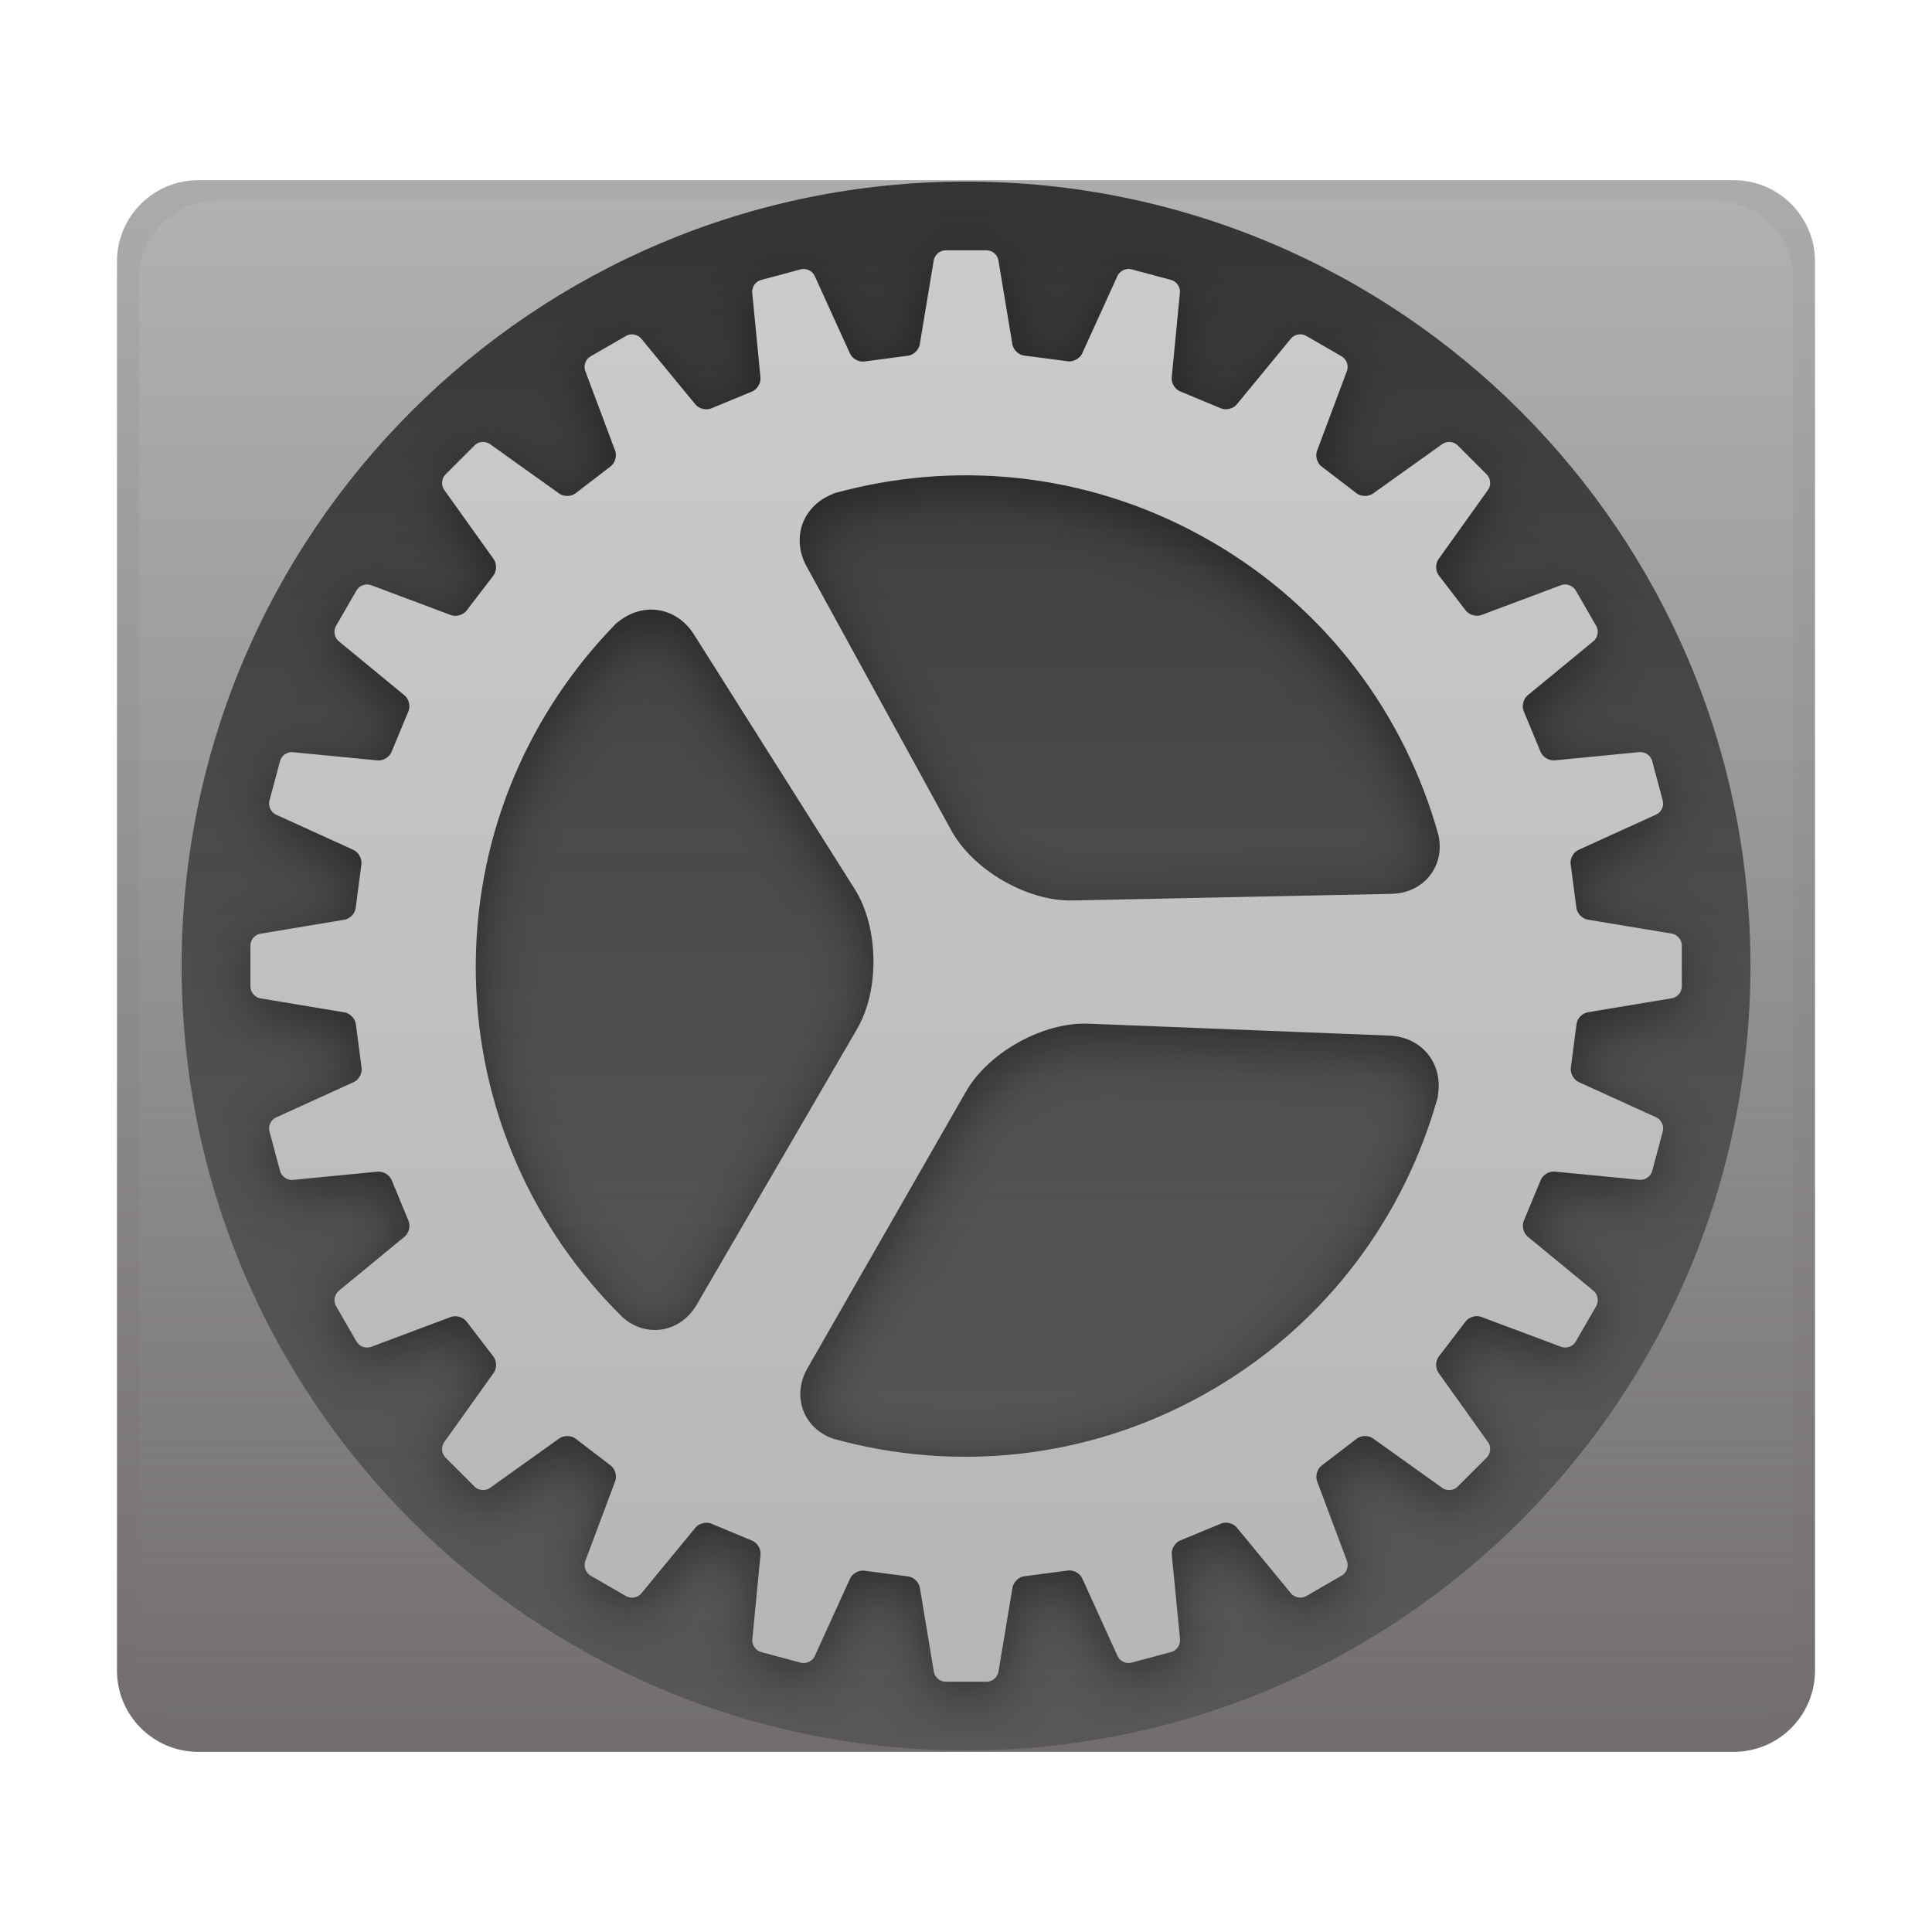
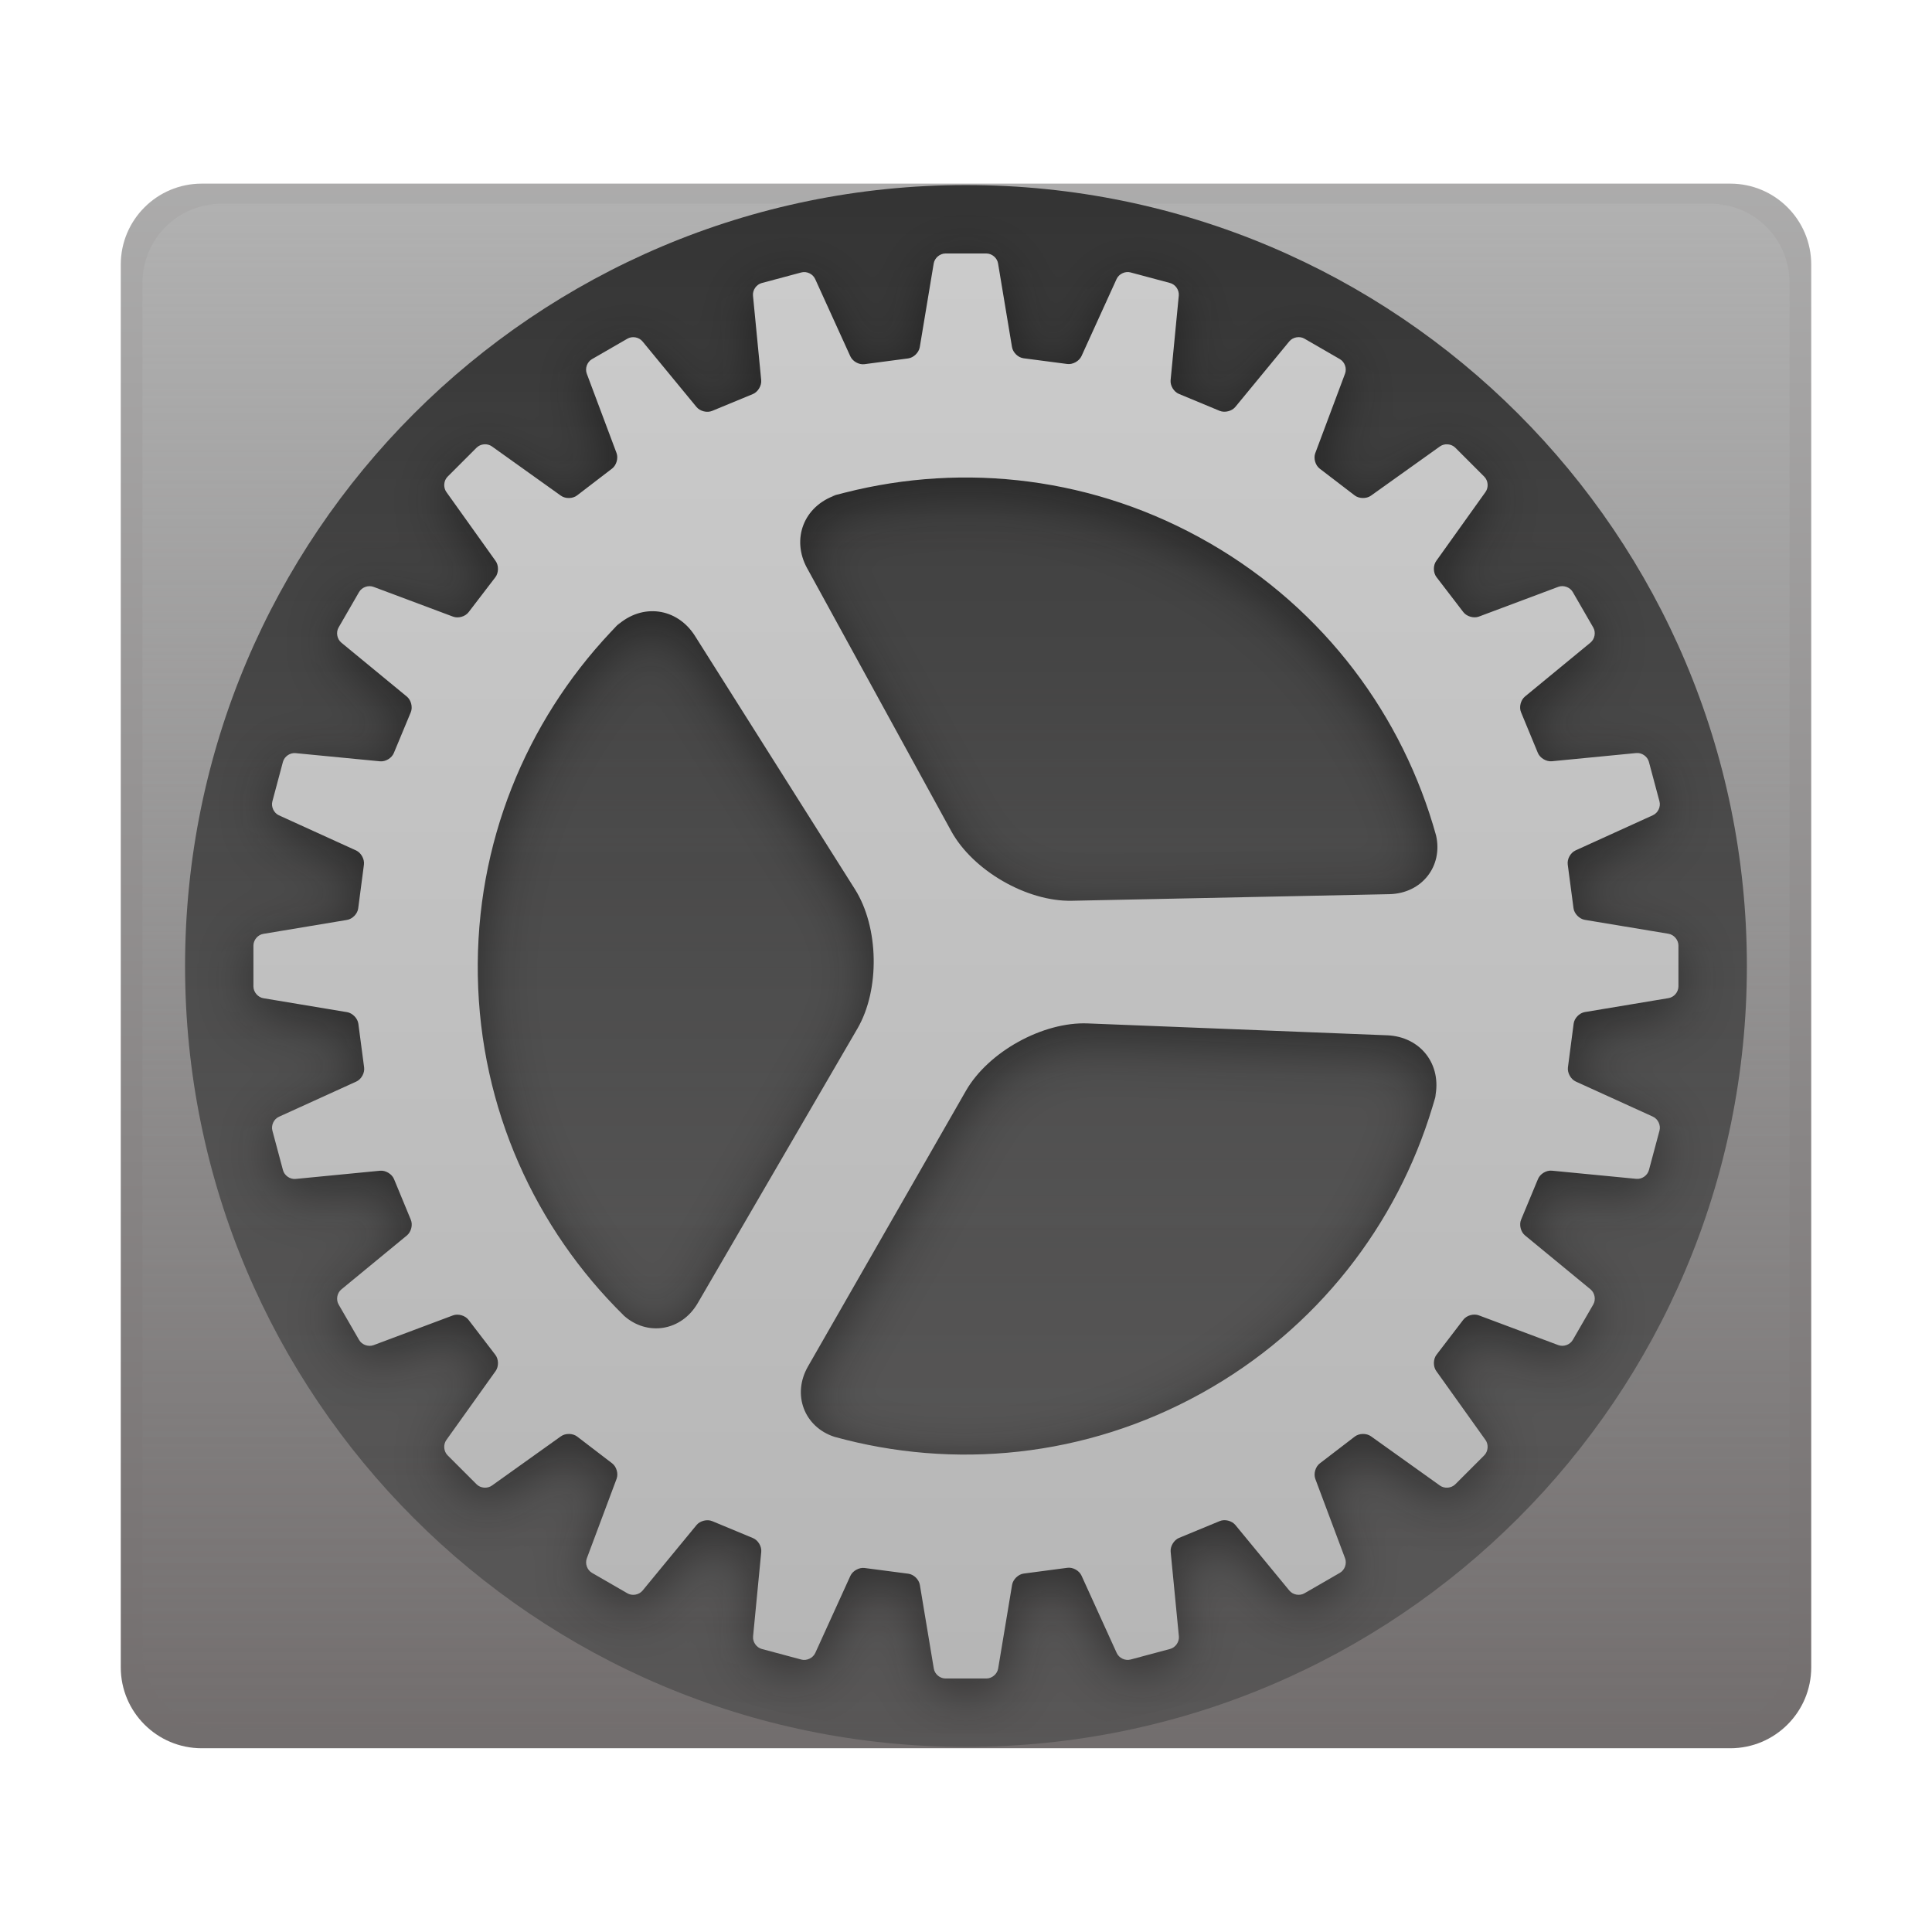
- <svg xmlns="http://www.w3.org/2000/svg" width="1024" height="1024" version="1.1" viewBox="0 0 270.93 270.93">
+ <svg xmlns="http://www.w3.org/2000/svg" width="128" height="128" version="1.1" viewBox="0 0 33.867 33.867">
  <defs>
-     <linearGradient id="a" x1="132.29" x2="132.29" y1="24.479" y2="297" gradientTransform="translate(5.3678e-6)" gradientUnits="userSpaceOnUse">
+     <linearGradient id="a" x1="132.29" x2="132.29" y1="24.479" y2="297" gradientTransform="matrix(.12444 0 0 .12444 .075259 22.898)" gradientUnits="userSpaceOnUse">
      <stop stop-color="#b3b3b3" offset="0" />
      <stop stop-color="#6b6666" offset="1" />
    </linearGradient>
-     <linearGradient id="b" x1="132.29" x2="132.29" y1="43" y2="275.83" gradientTransform="matrix(.97428 0 0 .97428 3.4844 4.1549)" gradientUnits="userSpaceOnUse">
+     <linearGradient id="b" x1="132.29" x2="132.29" y1="43" y2="275.83" gradientTransform="matrix(.12124 0 0 .12124 .50888 23.415)" gradientUnits="userSpaceOnUse">
      <stop stop-color="#b3b3b3" offset="0" />
      <stop stop-color="#7b7a7a" stop-opacity="0" offset="1" />
    </linearGradient>
    <clipPath id="f">
      <path d="m2328.3 421.51c97.42 0 176.4-78.98 176.4-176.4s-78.98-176.4-176.4-176.4-176.4 78.98-176.4 176.4 78.98 176.4 176.4 176.4z" />
    </clipPath>
    <filter id="e" x="-.048" y="-.048" width="1.096" height="1.096" color-interpolation-filters="sRGB">
      <feGaussianBlur stdDeviation="6.174" />
    </filter>
    <linearGradient id="d" x1="2331.3" x2="2331.3" y1="435.51" y2="45.726" gradientTransform="translate(-3.4704e-5 10.991)" gradientUnits="userSpaceOnUse">
      <stop stop-color="#b3b3b3" offset="0" />
      <stop stop-color="#cecece" offset="1" />
    </linearGradient>
-     <linearGradient x1="104" x2="602" y1="288" y2="288" gradientUnits="userSpaceOnUse">
-       <stop offset="0" />
-       <stop stop-opacity="0" offset="1" />
-     </linearGradient>
-     <clipPath>
-       <circle cx="288" cy="288" r="184" color="#000000" fill="#df382c" opacity=".2" />
-     </clipPath>
-     <filter x="-.096" y="-.096" width="1.192" height="1.192" color-interpolation-filters="sRGB">
-       <feGaussianBlur stdDeviation="14.72" />
-     </filter>
-     <linearGradient id="c" x1="132.29" x2="132.29" y1="64.167" y2="286.42" gradientTransform="matrix(1.1469 0 0 1.1469 -19.895 -23.723)" gradientUnits="userSpaceOnUse">
+     <linearGradient id="c" x1="132.29" x2="132.29" y1="64.167" y2="286.42" gradientTransform="matrix(.14272 0 0 .14272 -2.4005 19.946)" gradientUnits="userSpaceOnUse">
      <stop stop-color="#333" offset="0" />
      <stop stop-color="#4d4d4d" stop-opacity=".594" offset="1" />
    </linearGradient>
  </defs>
  <g transform="translate(0 -26.067)">
-     <g>
-       <rect x="16.404" y="51.334" width="238.12" height="220.4" rx="11.4" fill="url(#a)" fill-rule="evenodd" style="paint-order:stroke markers fill" />
-       <rect x="19.467" y="54.169" width="232" height="214.73" rx="11.107" fill="url(#b)" fill-rule="evenodd" style="paint-order:stroke markers fill" />
-       <text x="52.917" y="95.917" fill="#000000" font-family="sans-serif" font-size="10.583px" letter-spacing="0px" stroke-width=".265" word-spacing="0px" style="line-height:1.25" xml:space="preserve">
-         <tspan x="52.917" y="105.28" stroke-width=".265" />
-       </text>
-       <circle cx="135.47" cy="161.53" r="110" color="#000000" fill="url(#c)" stroke-width=".529" />
-     </g>
-     <g transform="matrix(.52165 0 0 .52165 -14.769 11.297)" enable-background="new" opacity=".51" />
-     <g transform="matrix(.65024 0 0 .65024 -1378.3 -4.3916)" clip-path="url(#f)">
+     <rect x="2.117" y="29.286" width="29.633" height="27.427" rx="1.419" fill="url(#a)" fill-rule="evenodd" style="paint-order:stroke markers fill" />
+     <rect x="2.498" y="29.639" width="28.871" height="26.722" rx="1.382" fill="url(#b)" fill-rule="evenodd" style="paint-order:stroke markers fill" />
+     <text x="6.66" y="34.834" fill="#000000" font-family="sans-serif" font-size="1.317px" letter-spacing="0px" word-spacing="0px" style="line-height:1.25" xml:space="preserve" />
+     <ellipse cx="16.933" cy="43" rx="13.689" ry="13.689" color="#000000" fill="url(#c)" stroke-width=".066" />
+     <g transform="matrix(.080919 0 0 .080919 -171.45 22.352)" clip-path="url(#f)">
      <g transform="translate(-.33456 3.4731)">
        <path class="shp86" d="m2410.5 126.2-6.45 17.23c-0.42 1.13 0.01 2.63 0.96 3.36l7.59 5.81c0.93 0.71 2.52 0.75 3.5 0.05l14.96-10.68c0.98-0.7 2.47-0.58 3.32 0.28l6.27 6.27c0.87 0.87 0.98 2.34 0.28 3.32l-10.68 14.95c-0.7 0.98-0.67 2.55 0.06 3.5l5.82 7.59c0.71 0.93 2.24 1.38 3.36 0.96l17.21-6.45c1.13-0.42 2.53 0.08 3.13 1.13l4.43 7.67c0.62 1.07 0.34 2.51-0.59 3.28l-14.2 11.69c-0.93 0.77-1.31 2.29-0.85 3.39l3.65 8.83c0.45 1.08 1.8 1.91 3 1.8l18.31-1.78c1.2-0.12 2.43 0.73 2.74 1.9l2.29 8.56c0.32 1.19-0.32 2.51-1.42 3.01l-16.75 7.62c-1.1 0.5-1.86 1.87-1.7 3.06l1.25 9.47c0.15 1.16 1.25 2.31 2.44 2.51l18.14 3.02c1.19 0.2 2.15 1.34 2.15 2.54v8.86c0 1.23-0.96 2.35-2.15 2.54l-18.12 3.02c-1.19 0.2-2.28 1.32-2.43 2.51l-1.24 9.48c-0.15 1.16 0.61 2.56 1.7 3.06l16.72 7.61c1.09 0.5 1.73 1.85 1.42 3.01l-2.29 8.56c-0.32 1.19-1.54 2.02-2.74 1.9l-18.29-1.77c-1.2-0.12-2.54 0.69-3 1.8l-3.67 8.83c-0.45 1.08-0.08 2.63 0.85 3.39l14.2 11.69c0.93 0.77 1.2 2.23 0.59 3.28l-4.43 7.67c-0.62 1.07-2.01 1.55-3.14 1.13l-17.23-6.45c-1.13-0.42-2.63 0.01-3.36 0.96l-5.81 7.59c-0.71 0.93-0.75 2.52-0.05 3.5l10.68 14.96c0.7 0.98 0.58 2.47-0.28 3.32l-6.27 6.27c-0.87 0.87-2.34 0.98-3.32 0.28l-14.95-10.68c-0.98-0.7-2.55-0.67-3.5 0.06l-7.59 5.82c-0.93 0.71-1.38 2.24-0.96 3.36l6.45 17.21c0.42 1.13-0.08 2.53-1.13 3.13l-7.67 4.43c-1.07 0.62-2.51 0.34-3.28-0.59l-11.69-14.2c-0.77-0.93-2.29-1.31-3.39-0.85l-8.83 3.65c-1.08 0.45-1.91 1.8-1.8 3l1.78 18.31c0.12 1.2-0.73 2.43-1.9 2.74l-8.56 2.29c-1.19 0.32-2.51-0.32-3.01-1.42l-7.62-16.75c-0.5-1.1-1.87-1.86-3.06-1.7l-9.47 1.25c-1.16 0.15-2.31 1.25-2.51 2.44l-3.02 18.14c-0.2 1.19-1.34 2.15-2.54 2.15h-8.86c-1.23 0-2.35-0.96-2.54-2.15l-3.02-18.12c-0.2-1.19-1.32-2.28-2.51-2.43l-9.48-1.24c-1.16-0.15-2.56 0.61-3.06 1.7l-7.61 16.72c-0.5 1.09-1.85 1.73-3.01 1.42l-8.56-2.29c-1.19-0.32-2.02-1.54-1.9-2.74l1.77-18.29c0.12-1.2-0.69-2.54-1.8-3l-8.83-3.67c-1.08-0.45-2.63-0.08-3.39 0.85l-11.69 14.2c-0.77 0.93-2.23 1.2-3.28 0.59l-7.67-4.43c-1.07-0.62-1.55-2.01-1.13-3.14l6.45-17.23c0.42-1.13-0.01-2.63-0.96-3.36l-7.59-5.81c-0.93-0.71-2.52-0.75-3.5-0.05l-14.96 10.68c-0.98 0.7-2.47 0.58-3.32-0.28l-6.27-6.27c-0.87-0.87-0.98-2.34-0.28-3.32l10.68-14.95c0.7-0.98 0.67-2.55-0.06-3.5l-5.82-7.59c-0.71-0.93-2.24-1.38-3.36-0.96l-17.21 6.45c-1.13 0.42-2.53-0.08-3.13-1.13l-4.43-7.67c-0.62-1.07-0.34-2.51 0.59-3.28l14.2-11.69c0.93-0.77 1.31-2.29 0.85-3.39l-3.65-8.83c-0.45-1.08-1.8-1.91-3-1.8l-18.31 1.78c-1.2 0.12-2.43-0.73-2.74-1.9l-2.29-8.56c-0.32-1.19 0.32-2.51 1.42-3.01l16.75-7.62c1.1-0.5 1.86-1.87 1.7-3.06l-1.25-9.47c-0.15-1.16-1.25-2.31-2.44-2.51l-18.14-3.02c-1.19-0.2-2.15-1.34-2.15-2.54v-8.86c0-1.23 0.96-2.35 2.15-2.54l18.12-3.02c1.19-0.2 2.28-1.32 2.43-2.51l1.24-9.48c0.15-1.16-0.61-2.56-1.7-3.06l-16.72-7.61c-1.09-0.5-1.73-1.85-1.42-3.01l2.29-8.56c0.32-1.19 1.54-2.02 2.74-1.9l18.29 1.77c1.2 0.12 2.54-0.69 3-1.8l3.67-8.83c0.45-1.08 0.08-2.63-0.85-3.39l-14.2-11.69c-0.93-0.77-1.2-2.23-0.59-3.28l4.43-7.67c0.62-1.07 2.01-1.55 3.14-1.13l17.23 6.45c1.13 0.42 2.63-0.01 3.36-0.96l5.81-7.59c0.71-0.93 0.75-2.52 0.05-3.5l-10.68-14.96c-0.7-0.98-0.58-2.47 0.28-3.32l6.27-6.27c0.87-0.87 2.34-0.98 3.32-0.28l14.95 10.68c0.98 0.7 2.55 0.67 3.5-0.06l7.59-5.82c0.93-0.71 1.38-2.24 0.96-3.36l-6.45-17.21c-0.42-1.13 0.08-2.53 1.13-3.13l7.67-4.43c1.07-0.62 2.51-0.34 3.28 0.59l11.69 14.2c0.77 0.93 2.29 1.31 3.39 0.85l8.83-3.65c1.08-0.45 1.91-1.8 1.8-3l-1.78-18.31c-0.12-1.2 0.73-2.43 1.9-2.74l8.56-2.29c1.19-0.32 2.51 0.32 3.01 1.42l7.62 16.75c0.5 1.1 1.87 1.86 3.06 1.7l9.47-1.25c1.16-0.15 2.31-1.25 2.51-2.44l3.02-18.14c0.2-1.19 1.34-2.15 2.54-2.15h8.86c1.23 0 2.35 0.96 2.54 2.15l3.02 18.12c0.2 1.19 1.32 2.28 2.51 2.43l9.48 1.24c1.16 0.15 2.56-0.61 3.06-1.7l7.61-16.72c0.5-1.09 1.85-1.73 3.01-1.42l8.56 2.29c1.19 0.32 2.02 1.54 1.9 2.74l-1.77 18.29c-0.12 1.2 0.69 2.54 1.8 3l8.83 3.67c1.08 0.45 2.63 0.08 3.39-0.85l11.69-14.2c0.77-0.93 2.23-1.2 3.28-0.59l7.67 4.43c1.07 0.62 1.55 2.01 1.13 3.14zm-29.36 36.71c-24.86-14.36-53.13-17.48-78.92-10.94-4.97 1.26-2.05 0.57-2.05 0.57-6.92 2.36-9.68 9.49-6.19 15.85 0 0-2.01-3.67 0.16 0.28 10.34 18.87 31.04 56.63 31.04 56.63 4.68 8.54 16.37 15.3 26.12 15.1 0 0 45.86-0.95 68.8-1.43 4.26-0.09 0 0 0 0 7.06-0.15 11.65-6.09 10.11-12.74-7.16-25.78-24.05-48.88-49.06-63.32zm-1.73 184.17c25.11-13.92 42.34-36.54 50.02-62.02 1.48-4.91 0.57-2.05 0.57-2.05 1.54-7.15-3.15-13.18-10.4-13.47 0 0 4.18 0.17-0.32-0.01-21.5-0.85-64.52-2.56-64.52-2.56-9.73-0.39-21.55 6.15-26.4 14.61 0 0-22.8 39.8-34.21 59.71-2.12 3.7 0 0 0 0-3.51 6.13-0.77 13.12 5.72 15.23 0 0-4.1-1.14 0 0 25.79 7.14 54.29 4.56 79.54-9.44zm-125.19-16.85c5.07 4.57 12.5 3.44 16.05-2.67 0 0-2.14 3.68 0 0 11.54-19.83 34.6-59.48 34.6-59.48 4.9-8.43 4.66-21.93-0.54-30.17 0 0-22.99-36.41-34.48-54.6-2.41-3.81-0.17-0.27-0.17-0.27-3.87-6.13-11.44-7.18-16.86-2.27 0 0 2.02-2.22-1.49 1.52-18.22 19.39-29.2 45.62-28.7 74.33 0.5 28.87 12.52 54.84 31.6 73.6z" fill="#050505" filter="url(#e)" opacity=".5" />
        <path class="shp86" d="m2410.5 123.37-6.45 17.23c-0.42 1.13 0.01 2.63 0.96 3.36l7.59 5.81c0.93 0.71 2.52 0.75 3.5 0.05l14.96-10.68c0.98-0.7 2.47-0.58 3.32 0.28l6.27 6.27c0.87 0.87 0.98 2.34 0.28 3.32l-10.68 14.95c-0.7 0.98-0.67 2.55 0.06 3.5l5.82 7.59c0.71 0.93 2.24 1.38 3.36 0.96l17.21-6.45c1.13-0.42 2.53 0.08 3.13 1.13l4.43 7.67c0.62 1.07 0.34 2.51-0.59 3.28l-14.2 11.69c-0.93 0.77-1.31 2.29-0.85 3.39l3.65 8.83c0.45 1.08 1.8 1.91 3 1.8l18.31-1.78c1.2-0.12 2.43 0.73 2.74 1.9l2.29 8.56c0.32 1.19-0.32 2.51-1.42 3.01l-16.75 7.62c-1.1 0.5-1.86 1.87-1.7 3.06l1.25 9.47c0.15 1.16 1.25 2.31 2.44 2.51l18.14 3.02c1.19 0.2 2.15 1.34 2.15 2.54v8.86c0 1.23-0.96 2.35-2.15 2.54l-18.12 3.02c-1.19 0.2-2.28 1.32-2.43 2.51l-1.24 9.48c-0.15 1.16 0.61 2.56 1.7 3.06l16.72 7.61c1.09 0.5 1.73 1.85 1.42 3.01l-2.29 8.56c-0.32 1.19-1.54 2.02-2.74 1.9l-18.29-1.77c-1.2-0.12-2.54 0.69-3 1.8l-3.67 8.83c-0.45 1.08-0.08 2.63 0.85 3.39l14.2 11.69c0.93 0.77 1.2 2.23 0.59 3.28l-4.43 7.67c-0.62 1.07-2.01 1.55-3.14 1.13l-17.23-6.45c-1.13-0.42-2.63 0.01-3.36 0.96l-5.81 7.59c-0.71 0.93-0.75 2.52-0.05 3.5l10.68 14.96c0.7 0.98 0.58 2.47-0.28 3.32l-6.27 6.27c-0.87 0.87-2.34 0.98-3.32 0.28l-14.95-10.68c-0.98-0.7-2.55-0.67-3.5 0.06l-7.59 5.82c-0.93 0.71-1.38 2.24-0.96 3.36l6.45 17.21c0.42 1.13-0.08 2.53-1.13 3.13l-7.67 4.43c-1.07 0.62-2.51 0.34-3.28-0.59l-11.69-14.2c-0.77-0.93-2.29-1.31-3.39-0.85l-8.83 3.65c-1.08 0.45-1.91 1.8-1.8 3l1.78 18.31c0.12 1.2-0.73 2.43-1.9 2.74l-8.56 2.29c-1.19 0.32-2.51-0.32-3.01-1.42l-7.62-16.75c-0.5-1.1-1.87-1.86-3.06-1.7l-9.47 1.25c-1.16 0.15-2.31 1.25-2.51 2.44l-3.02 18.14c-0.2 1.19-1.34 2.15-2.54 2.15h-8.86c-1.23 0-2.35-0.96-2.54-2.15l-3.02-18.12c-0.2-1.19-1.32-2.28-2.51-2.43l-9.48-1.24c-1.16-0.15-2.56 0.61-3.06 1.7l-7.61 16.72c-0.5 1.09-1.85 1.73-3.01 1.42l-8.56-2.29c-1.19-0.32-2.02-1.54-1.9-2.74l1.77-18.29c0.12-1.2-0.69-2.54-1.8-3l-8.83-3.67c-1.08-0.45-2.63-0.08-3.39 0.85l-11.69 14.2c-0.77 0.93-2.23 1.2-3.28 0.59l-7.67-4.43c-1.07-0.62-1.55-2.01-1.13-3.14l6.45-17.23c0.42-1.13-0.01-2.63-0.96-3.36l-7.59-5.81c-0.93-0.71-2.52-0.75-3.5-0.05l-14.96 10.68c-0.98 0.7-2.47 0.58-3.32-0.28l-6.27-6.27c-0.87-0.87-0.98-2.34-0.28-3.32l10.68-14.95c0.7-0.98 0.67-2.55-0.06-3.5l-5.82-7.59c-0.71-0.93-2.24-1.38-3.36-0.96l-17.21 6.45c-1.13 0.42-2.53-0.08-3.13-1.13l-4.43-7.67c-0.62-1.07-0.34-2.51 0.59-3.28l14.2-11.69c0.93-0.77 1.31-2.29 0.85-3.39l-3.65-8.83c-0.45-1.08-1.8-1.91-3-1.8l-18.31 1.78c-1.2 0.12-2.43-0.73-2.74-1.9l-2.29-8.56c-0.32-1.19 0.32-2.51 1.42-3.01l16.75-7.62c1.1-0.5 1.86-1.87 1.7-3.06l-1.25-9.47c-0.15-1.16-1.25-2.31-2.44-2.51l-18.14-3.02c-1.19-0.2-2.15-1.34-2.15-2.54v-8.86c0-1.23 0.96-2.35 2.15-2.54l18.12-3.02c1.19-0.2 2.28-1.32 2.43-2.51l1.24-9.48c0.15-1.16-0.61-2.56-1.7-3.06l-16.72-7.61c-1.09-0.5-1.73-1.85-1.42-3.01l2.29-8.56c0.32-1.19 1.54-2.02 2.74-1.9l18.29 1.77c1.2 0.12 2.54-0.69 3-1.8l3.67-8.83c0.45-1.08 0.08-2.63-0.85-3.39l-14.2-11.69c-0.93-0.77-1.2-2.23-0.59-3.28l4.43-7.67c0.62-1.07 2.01-1.55 3.14-1.13l17.23 6.45c1.13 0.42 2.63-0.01 3.36-0.96l5.81-7.59c0.71-0.93 0.75-2.52 0.05-3.5l-10.68-14.96c-0.7-0.98-0.58-2.47 0.28-3.32l6.27-6.27c0.87-0.87 2.34-0.98 3.32-0.28l14.95 10.68c0.98 0.7 2.55 0.67 3.5-0.06l7.59-5.82c0.93-0.71 1.38-2.24 0.96-3.36l-6.45-17.21c-0.42-1.13 0.08-2.53 1.13-3.13l7.67-4.43c1.07-0.62 2.51-0.34 3.28 0.59l11.69 14.2c0.77 0.93 2.29 1.31 3.39 0.85l8.83-3.65c1.08-0.45 1.91-1.8 1.8-3l-1.78-18.31c-0.12-1.2 0.73-2.43 1.9-2.74l8.56-2.29c1.19-0.32 2.51 0.32 3.01 1.42l7.62 16.75c0.5 1.1 1.87 1.86 3.06 1.7l9.47-1.25c1.16-0.15 2.31-1.25 2.51-2.44l3.02-18.14c0.2-1.19 1.34-2.15 2.54-2.15h8.86c1.23 0 2.35 0.96 2.54 2.15l3.02 18.12c0.2 1.19 1.32 2.28 2.51 2.43l9.48 1.24c1.16 0.15 2.56-0.61 3.06-1.7l7.61-16.72c0.5-1.09 1.85-1.73 3.01-1.42l8.56 2.29c1.19 0.32 2.02 1.54 1.9 2.74l-1.77 18.29c-0.12 1.2 0.69 2.54 1.8 3l8.83 3.67c1.08 0.45 2.63 0.08 3.39-0.85l11.69-14.2c0.77-0.93 2.23-1.2 3.28-0.59l7.67 4.43c1.07 0.62 1.55 2.01 1.13 3.14zm-29.36 36.71c-24.86-14.36-53.13-17.48-78.92-10.94-4.97 1.26-2.05 0.57-2.05 0.57-6.92 2.36-9.68 9.49-6.19 15.85 0 0-2.01-3.67 0.16 0.28 10.34 18.87 31.04 56.63 31.04 56.63 4.68 8.54 16.37 15.3 26.12 15.1 0 0 45.86-0.95 68.8-1.43 4.26-0.09 0 0 0 0 7.06-0.15 11.65-6.09 10.11-12.74-7.16-25.78-24.05-48.88-49.06-63.32zm-1.73 184.17c25.11-13.92 42.34-36.54 50.02-62.02 1.48-4.91 0.57-2.05 0.57-2.05 1.54-7.15-3.15-13.18-10.4-13.47 0 0 4.18 0.17-0.32-0.01-21.5-0.85-64.52-2.56-64.52-2.56-9.73-0.39-21.55 6.15-26.4 14.61 0 0-22.8 39.8-34.21 59.71-2.12 3.7 0 0 0 0-3.51 6.13-0.77 13.12 5.72 15.23 0 0-4.1-1.14 0 0 25.79 7.14 54.29 4.56 79.54-9.44zm-125.19-16.85c5.07 4.57 12.5 3.44 16.05-2.67 0 0-2.14 3.68 0 0 11.54-19.83 34.6-59.48 34.6-59.48 4.9-8.43 4.66-21.93-0.54-30.17 0 0-22.99-36.41-34.48-54.6-2.41-3.81-0.17-0.27-0.17-0.27-3.87-6.13-11.44-7.18-16.86-2.27 0 0 2.02-2.22-1.49 1.52-18.22 19.39-29.2 45.62-28.7 74.33 0.5 28.87 12.52 54.84 31.6 73.6z" fill="url(#d)" />
      </g>
    </g>
  </g>
</svg>
